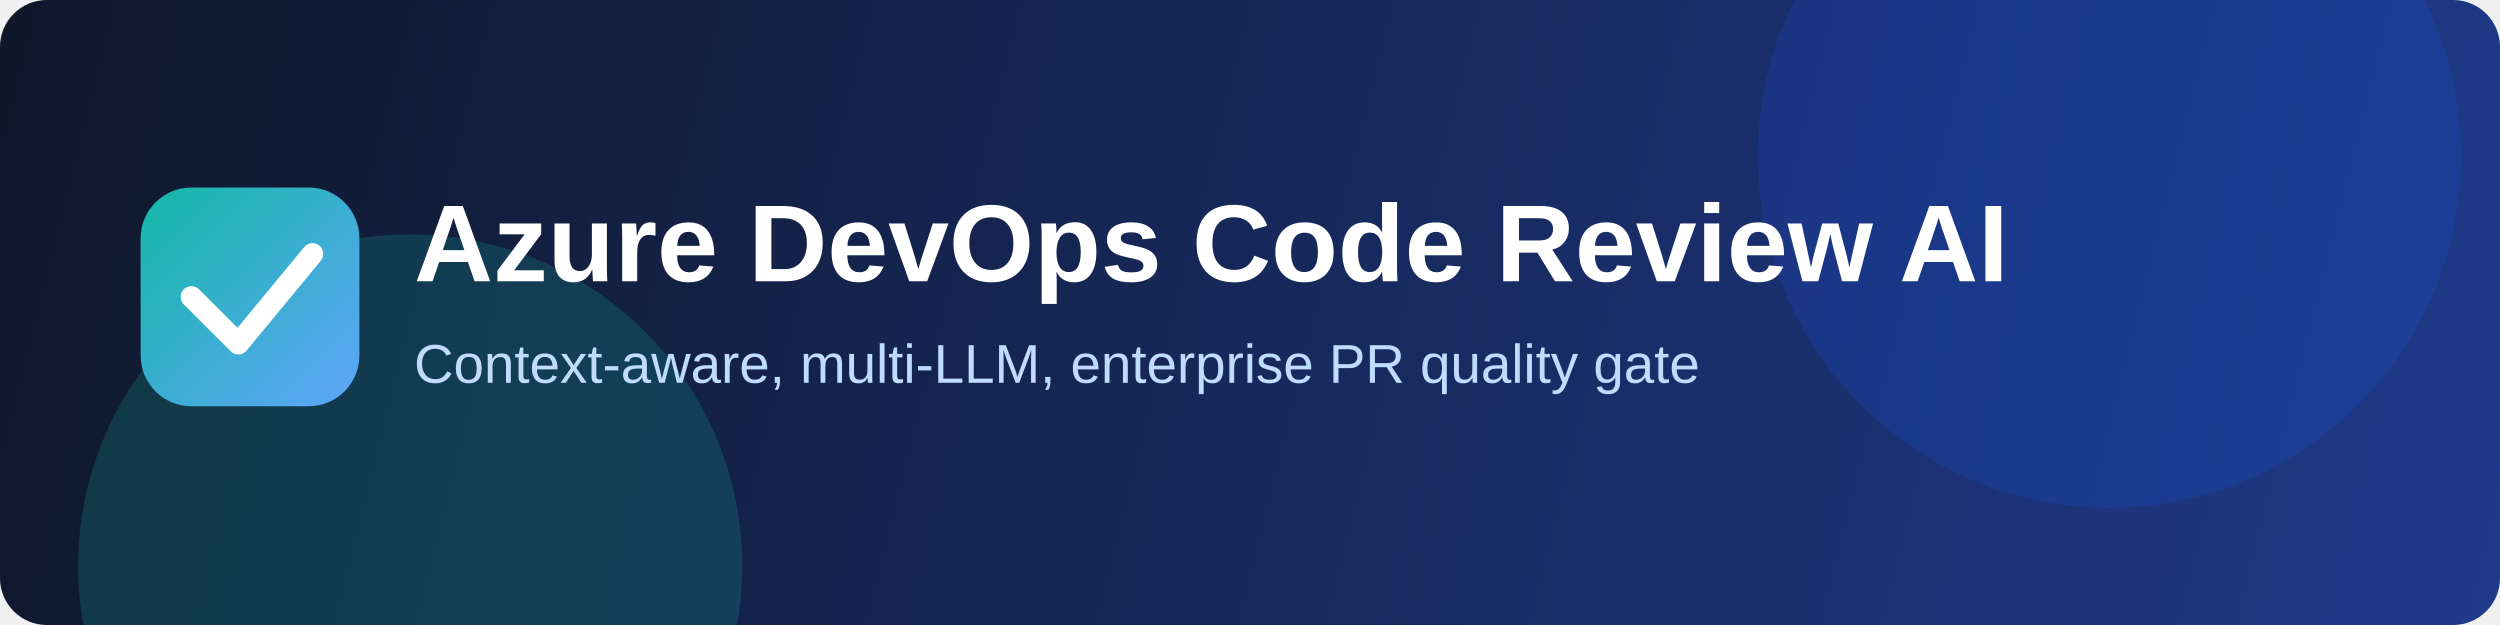
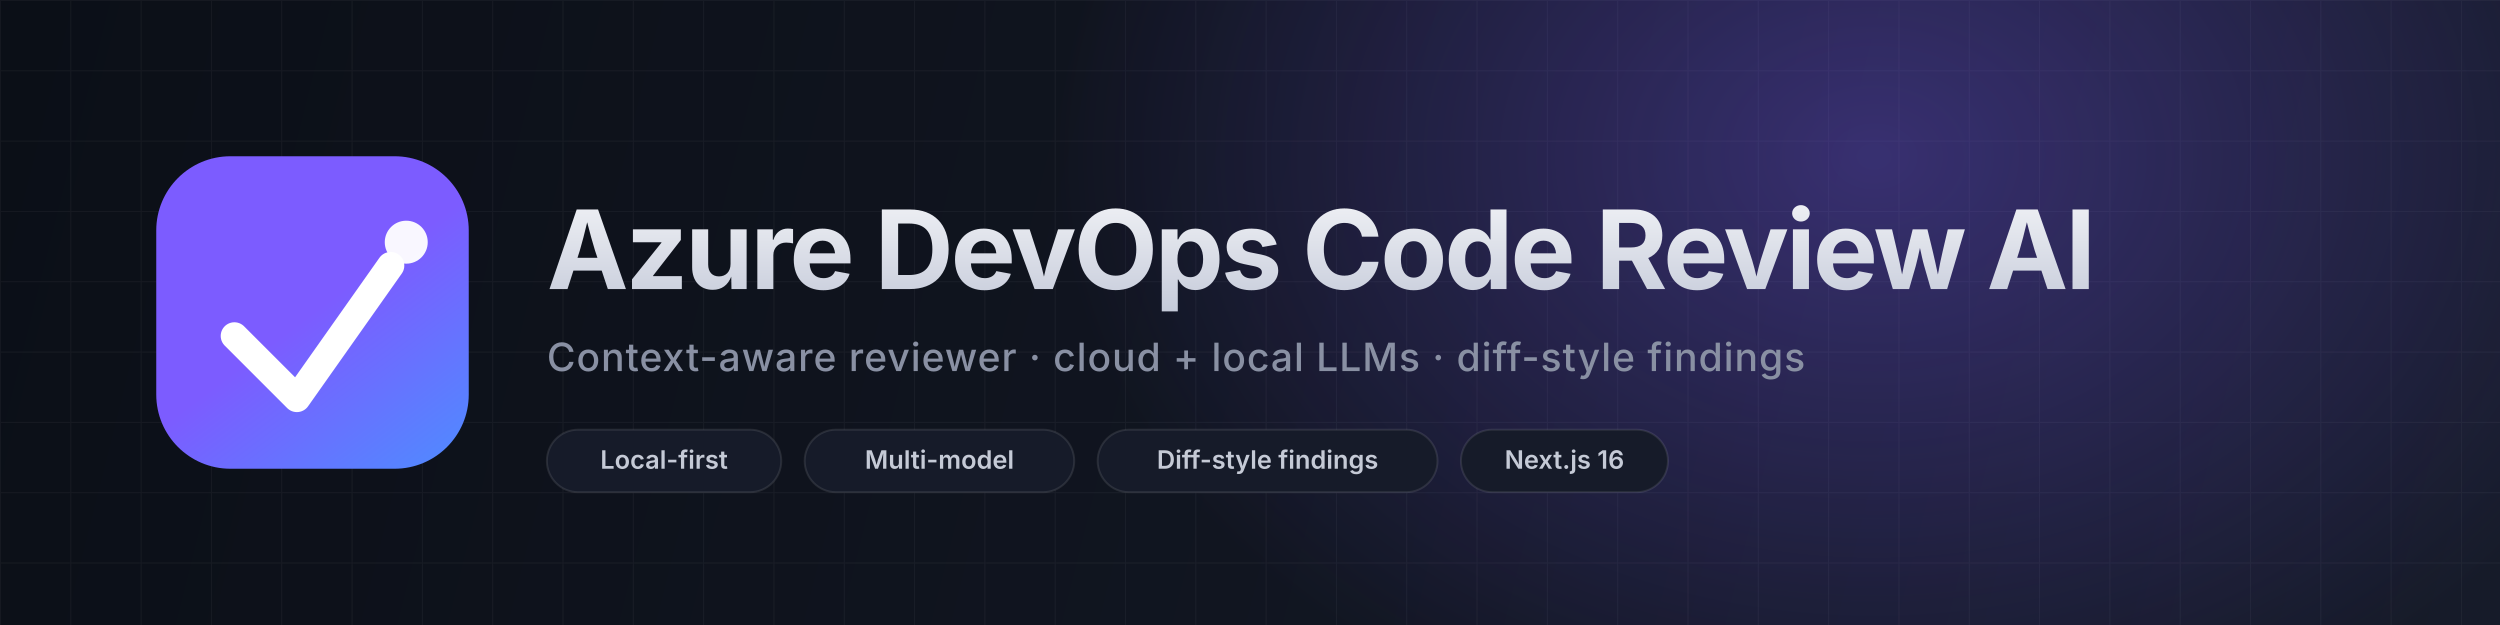
<svg xmlns="http://www.w3.org/2000/svg" width="1280" height="320" viewBox="0 0 1280 320" fill="none">
  <defs>
    <linearGradient id="bg" x1="0" y1="0" x2="1280" y2="320" gradientUnits="userSpaceOnUse">
-       <stop stop-color="#0F172A" />
-       <stop offset="1" stop-color="#1E3A8A" />
+       <stop offset="0" stop-color="#0B0F17" />
+       <stop offset="1" stop-color="#161B29" />
    </linearGradient>
-     <linearGradient id="mark" x1="0" y1="0" x2="1" y2="1">
-       <stop stop-color="#14B8A6" />
-       <stop offset="1" stop-color="#60A5FA" />
+     <linearGradient id="brand" x1="80" y1="80" x2="200" y2="240" gradientUnits="userSpaceOnUse">
+       <stop offset="0" stop-color="#7C5CFF" />
+       <stop offset="0.55" stop-color="#4F8BFF" />
+       <stop offset="1" stop-color="#38BDF8" />
    </linearGradient>
+     <linearGradient id="title" x1="280" y1="80" x2="280" y2="180" gradientUnits="userSpaceOnUse">
+       <stop offset="0" stop-color="#FFFFFF" />
+       <stop offset="1" stop-color="#B6BDD0" />
+     </linearGradient>
+     <radialGradient id="halo" cx="0" cy="0" r="1" gradientTransform="translate(960 80) scale(420 320)" gradientUnits="userSpaceOnUse">
+       <stop offset="0" stop-color="#7C5CFF" stop-opacity="0.35" />
+       <stop offset="1" stop-color="#7C5CFF" stop-opacity="0" />
+     </radialGradient>
+     <pattern id="grid" width="36" height="36" patternUnits="userSpaceOnUse">
+       <path d="M 36 0 L 0 0 0 36" fill="none" stroke="#FFFFFF" stroke-opacity="0.04" stroke-width="1" />
+     </pattern>
  </defs>
-   <rect width="1280" height="320" rx="24" fill="url(#bg)" />
-   <circle cx="1080" cy="80" r="180" fill="#1D4ED8" fill-opacity="0.22" />
-   <circle cx="210" cy="290" r="170" fill="#14B8A6" fill-opacity="0.2" />
-   <rect x="72" y="96" width="112" height="112" rx="26" fill="url(#mark)" />
-   <path d="M98 152L122 176L160 130" stroke="white" stroke-width="11" stroke-linecap="round" stroke-linejoin="round" />
-   <text x="212" y="144" fill="white" font-size="56" font-family="Segoe UI, Arial" font-weight="700">Azure DevOps Code Review AI</text>
-   <text x="212" y="196" fill="#BFDBFE" font-size="28" font-family="Segoe UI, Arial">Context-aware, multi-LLM, enterprise PR quality gate</text>
+   <rect width="1280" height="320" fill="url(#bg)" />
+   <rect width="1280" height="320" fill="url(#grid)" />
+   <rect width="1280" height="320" fill="url(#halo)" />
+   <g transform="translate(80 80)">
+     <rect width="160" height="160" rx="38" fill="url(#brand)" />
+     <path d="M40 92L72 124L120 56" stroke="white" stroke-width="14" stroke-linecap="round" stroke-linejoin="round" />
+     <circle cx="128" cy="44" r="11" fill="white" fill-opacity="0.95" />
+   </g>
+   <text x="280" y="148" font-family="Inter, Segoe UI, Arial" font-size="56" font-weight="700" fill="url(#title)" letter-spacing="-1.5">Azure DevOps Code Review AI</text>
+   <text x="280" y="190" font-family="Inter, Segoe UI, Arial" font-size="20" font-weight="500" fill="#8990A3" letter-spacing="0.5">Context-aware reviewer · cloud + local LLMs · diff-style findings</text>
+   <g transform="translate(280 220)" font-family="Inter, Segoe UI, Arial" font-size="13" font-weight="600" fill="#C5CAD6">
+     <rect x="0" y="0" width="120" height="32" rx="16" fill="#161B29" stroke="#FFFFFF" stroke-opacity="0.10" />
+     <text x="60" y="20" text-anchor="middle">Local-first</text>
+     <rect x="132" y="0" width="138" height="32" rx="16" fill="#161B29" stroke="#FFFFFF" stroke-opacity="0.10" />
+     <text x="201" y="20" text-anchor="middle">Multi-model</text>
+     <rect x="282" y="0" width="174" height="32" rx="16" fill="#161B29" stroke="#FFFFFF" stroke-opacity="0.10" />
+     <text x="369" y="20" text-anchor="middle">Diff-style findings</text>
+     <rect x="468" y="0" width="106" height="32" rx="16" fill="#161B29" stroke="#FFFFFF" stroke-opacity="0.10" />
+     <text x="521" y="20" text-anchor="middle">Next.js 16</text>
+   </g>
</svg>
